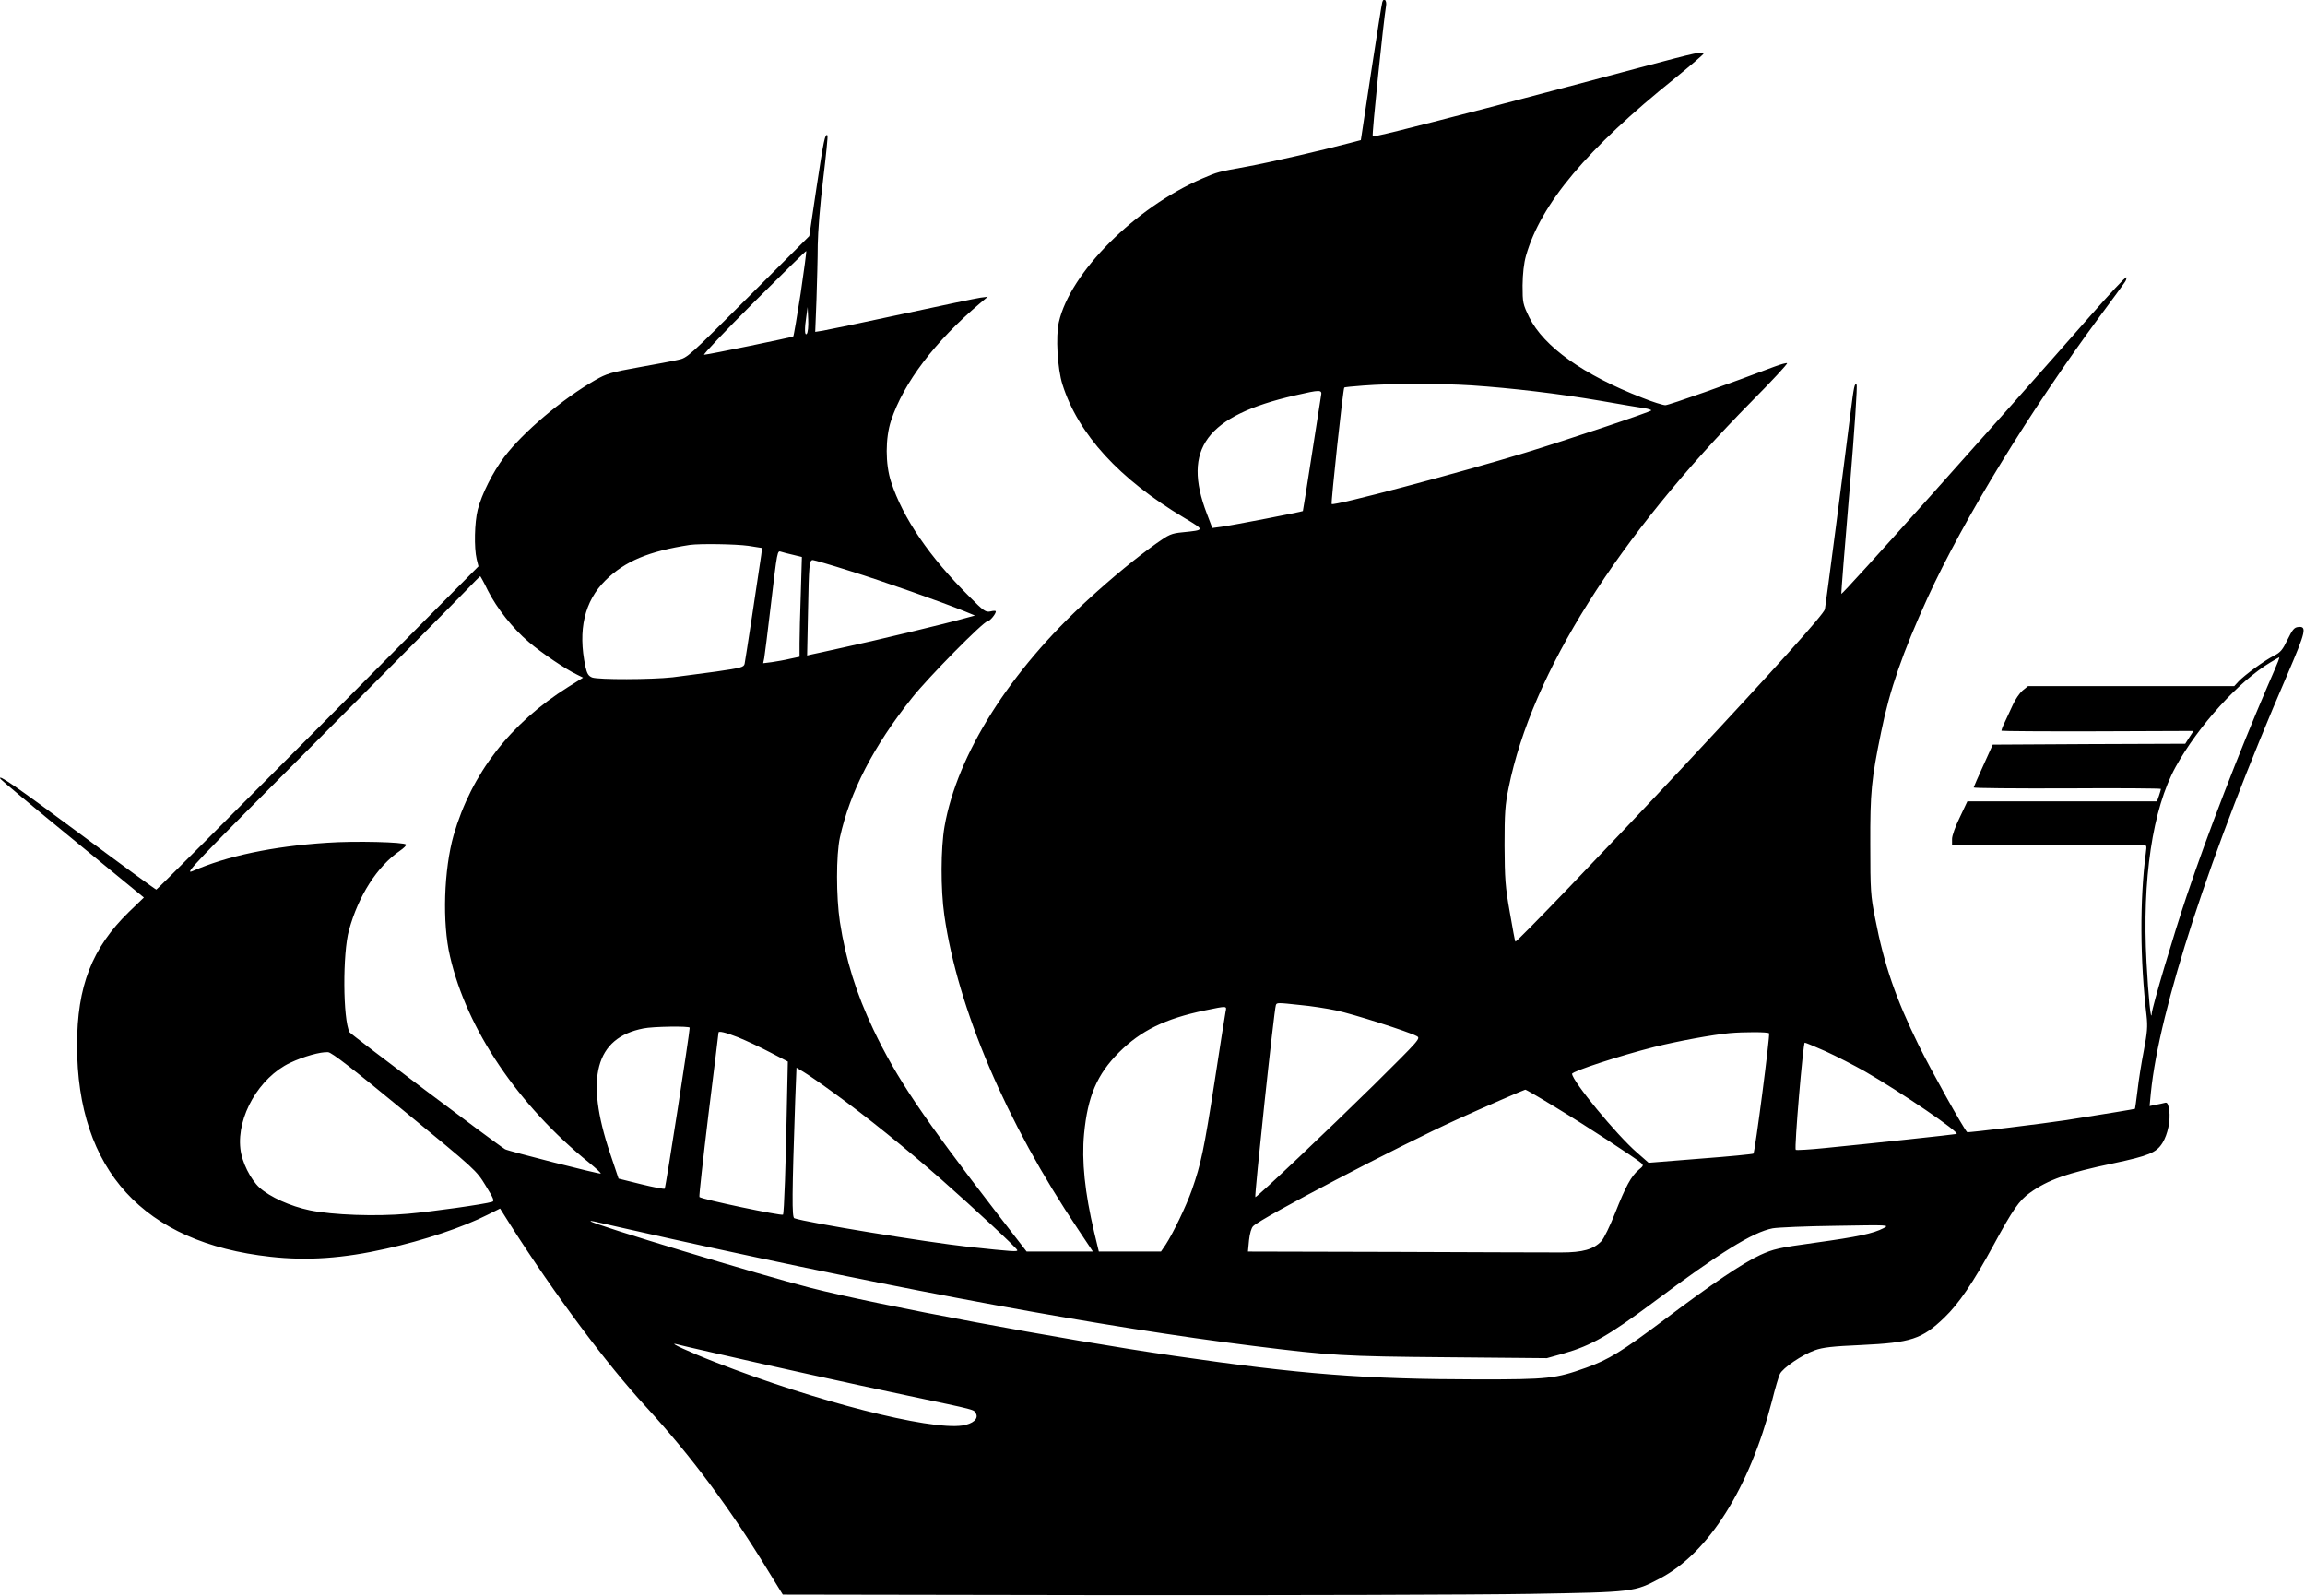
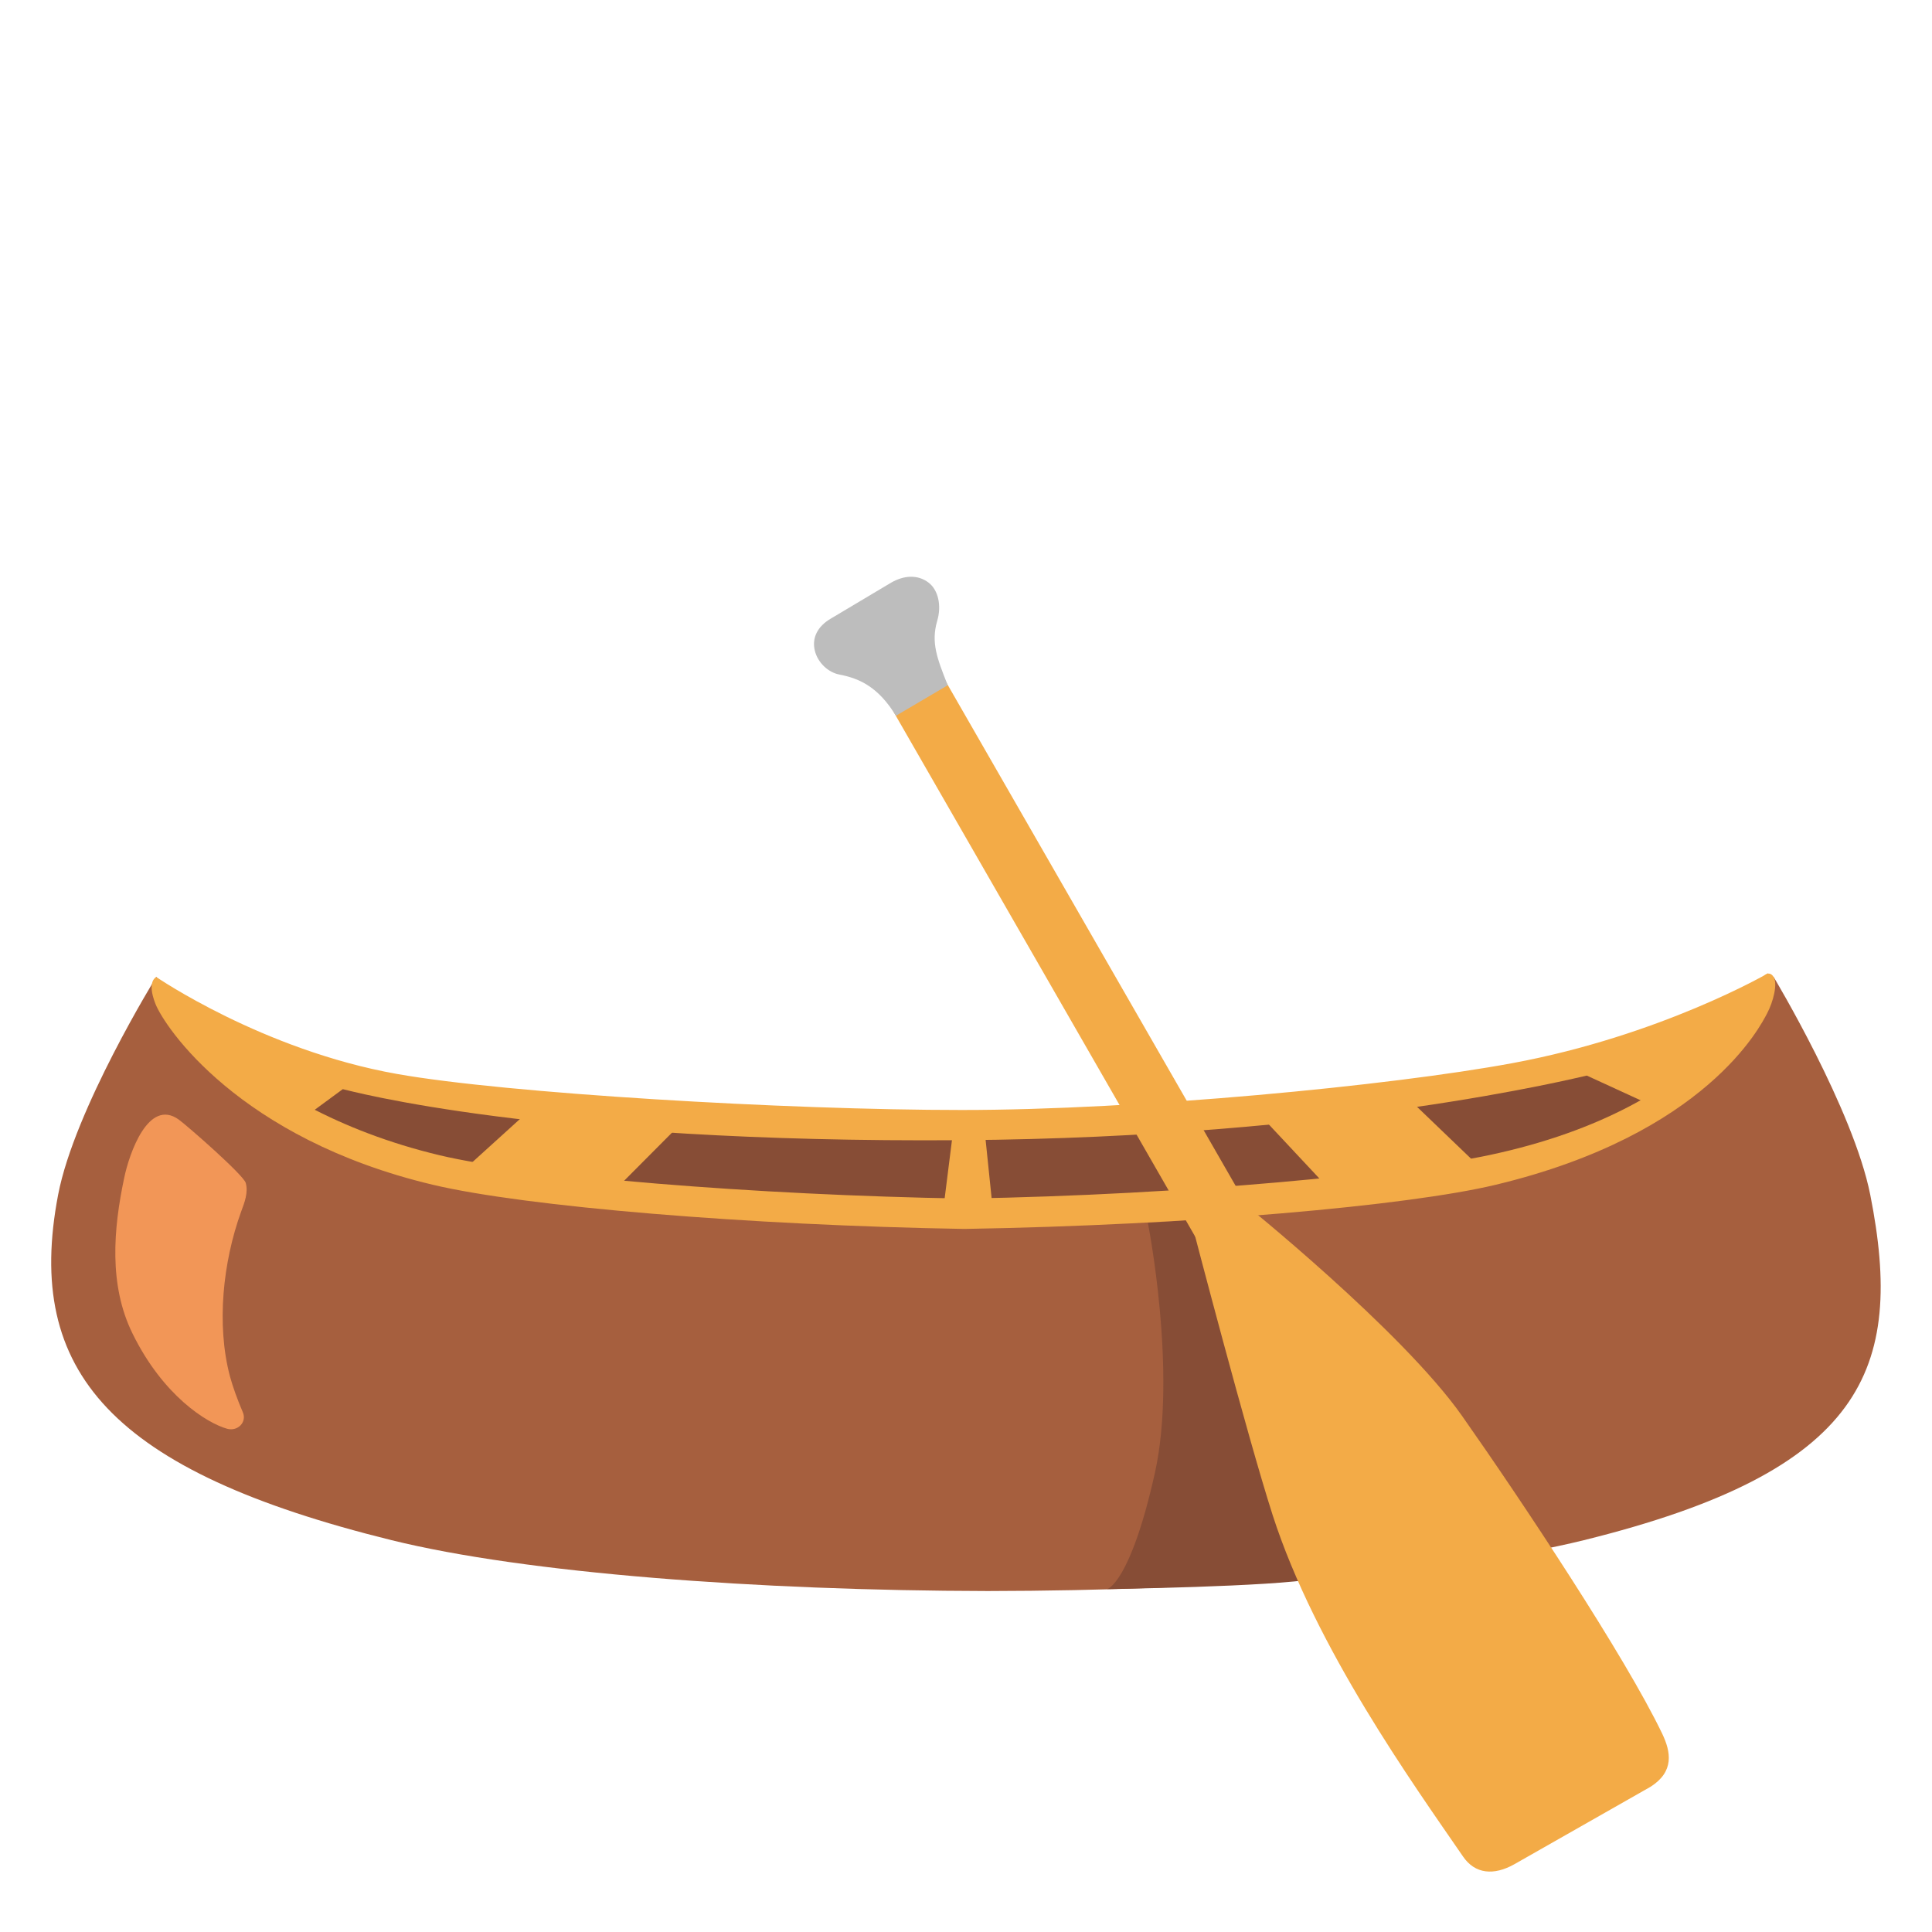
- <svg xmlns="http://www.w3.org/2000/svg" version="1.0" width="1280pt" height="886pt" viewBox="0 0 1280 886" preserveAspectRatio="xMidYMid meet">
-   <g transform="translate(0,886) scale(0.1,-0.1)" fill="#000000" stroke="none">
-     <path d="M7676 8848 c-3 -7 -30 -182 -62 -389 l-57 -377 -61 -16 c-159 -42 -445 -108 -571 -131 -165 -30 -161 -29 -250 -67 -372 -161 -732 -521 -795 -797 -18 -78 -8 -258 20 -346 87 -276 316 -526 677 -741 115 -69 115 -67 -11 -80 -61 -6 -75 -12 -145 -62 -111 -79 -240 -185 -378 -311 -434 -395 -728 -860 -798 -1261 -21 -120 -22 -347 -1 -493 74 -517 344 -1150 743 -1744 l82 -123 -184 0 -184 0 -164 212 c-414 537 -559 752 -687 1021 -95 200 -153 385 -186 598 -21 140 -21 371 0 468 56 255 187 508 400 775 89 113 398 426 420 426 12 0 46 40 46 55 0 4 -13 4 -29 0 -27 -6 -38 1 -118 82 -222 221 -368 434 -435 638 -32 98 -32 242 0 339 70 211 244 440 492 650 l45 38 -40 -5 c-22 -3 -218 -44 -435 -91 -217 -47 -415 -88 -439 -92 l-44 -7 7 179 c3 98 7 235 7 304 1 71 13 228 30 364 16 132 27 242 24 244 -13 13 -21 -26 -60 -284 l-41 -275 -338 -338 c-329 -329 -340 -339 -390 -349 -28 -7 -127 -25 -221 -42 -151 -27 -177 -35 -240 -71 -182 -104 -401 -289 -505 -427 -63 -83 -125 -206 -147 -292 -18 -71 -21 -211 -6 -275 l10 -40 -891 -898 c-490 -493 -894 -897 -898 -897 -4 0 -193 138 -420 307 -365 271 -466 340 -445 307 3 -5 183 -156 401 -334 l395 -324 -83 -80 c-205 -200 -288 -412 -288 -741 0 -693 370 -1097 1074 -1174 204 -23 404 -9 643 45 209 46 426 119 564 189 l68 34 58 -92 c244 -383 534 -773 755 -1012 247 -269 466 -563 680 -915 l77 -125 1814 -3 c998 -1 2048 2 2334 7 580 10 579 10 723 86 270 141 497 502 622 985 17 69 37 136 44 150 16 34 124 107 194 132 45 16 98 22 257 29 278 13 338 33 462 152 81 78 158 191 273 402 108 199 143 249 202 291 100 72 206 110 464 164 197 42 239 59 273 114 29 47 45 125 37 180 -6 37 -11 46 -24 42 -9 -2 -32 -8 -51 -11 l-34 -7 7 73 c46 463 328 1329 758 2323 103 240 110 270 60 264 -22 -2 -32 -15 -59 -70 -27 -56 -39 -71 -75 -89 -52 -26 -163 -107 -197 -143 l-24 -26 -573 0 -572 0 -31 -25 c-16 -14 -40 -49 -53 -78 -13 -29 -33 -72 -45 -97 -12 -24 -20 -46 -18 -48 2 -2 243 -4 535 -3 l531 2 -23 -35 -23 -36 -534 -2 -535 -3 -52 -115 c-29 -63 -53 -119 -54 -123 0 -4 234 -6 520 -5 286 2 520 0 520 -3 0 -3 -5 -20 -11 -38 l-11 -31 -526 0 -527 0 -42 -89 c-24 -48 -43 -102 -43 -119 l0 -32 513 -2 c281 -1 525 -1 541 -1 28 1 28 1 22 -45 -34 -259 -32 -595 4 -901 7 -61 4 -94 -15 -195 -13 -66 -29 -166 -35 -221 -7 -55 -13 -101 -14 -102 -1 -2 -160 -28 -381 -63 -116 -18 -547 -71 -551 -67 -20 19 -203 348 -269 482 -127 259 -192 446 -242 705 -25 126 -27 154 -27 410 -1 292 6 361 60 624 48 237 120 443 258 746 201 438 567 1036 960 1568 67 90 127 172 134 183 8 10 12 23 10 29 -2 6 -93 -92 -203 -217 -525 -598 -1374 -1547 -1380 -1541 -1 2 19 262 46 578 28 337 44 579 39 584 -11 11 -15 -9 -34 -159 -35 -281 -137 -1062 -142 -1088 -6 -28 -277 -329 -784 -872 -445 -476 -929 -980 -935 -974 -2 2 -16 76 -31 164 -25 140 -28 186 -29 370 0 180 3 226 23 322 128 635 604 1390 1349 2144 112 113 200 208 197 212 -3 3 -36 -6 -73 -20 -231 -88 -583 -213 -603 -213 -13 0 -71 18 -128 41 -327 127 -547 284 -628 447 -35 73 -37 80 -37 177 1 66 7 122 19 165 83 289 337 592 829 987 86 70 157 131 157 135 0 15 -34 8 -349 -76 -329 -88 -485 -129 -861 -228 -470 -122 -622 -160 -627 -154 -6 5 60 642 74 724 5 31 -13 48 -21 20z m-3230 -1618 c-20 -128 -38 -235 -41 -238 -5 -5 -471 -101 -495 -102 -8 0 115 130 275 290 159 159 291 288 292 286 2 -2 -12 -108 -31 -236z m34 -224 c-12 -12 -13 29 -2 100 l7 49 3 -69 c2 -39 -2 -74 -8 -80z m3692 -286 c223 -15 485 -46 718 -86 113 -20 222 -38 243 -41 20 -3 37 -9 37 -12 0 -7 -471 -165 -700 -235 -367 -112 -1063 -297 -1075 -285 -5 6 63 640 70 647 1 2 50 7 106 11 155 12 428 12 601 1z m-836 -57 c-3 -16 -26 -165 -52 -333 -26 -168 -48 -306 -49 -308 -4 -4 -390 -79 -451 -87 l-52 -7 -30 79 c-139 361 -3 544 488 657 143 33 153 33 146 -1z m-3180 -834 l76 -12 -5 -41 c-18 -125 -88 -584 -92 -602 -4 -19 -19 -23 -157 -43 -84 -11 -193 -26 -243 -32 -117 -13 -412 -14 -447 -1 -21 9 -28 21 -37 60 -43 203 -6 364 112 480 108 106 240 161 467 196 57 8 255 5 326 -5z m248 -50 l49 -12 -6 -201 c-4 -111 -7 -235 -7 -277 l0 -76 -52 -11 c-29 -7 -75 -15 -102 -19 l-48 -6 6 29 c3 16 19 146 36 289 37 313 36 308 58 301 9 -3 39 -11 66 -17z m317 -90 c181 -56 509 -172 637 -224 l56 -23 -55 -15 c-94 -27 -497 -124 -669 -161 -91 -20 -175 -39 -187 -41 l-21 -5 5 243 c5 264 7 287 27 287 7 0 100 -27 207 -61z m-2012 -108 c50 -99 139 -211 227 -286 73 -62 205 -151 266 -180 l36 -18 -83 -52 c-322 -202 -537 -481 -636 -823 -54 -190 -64 -487 -20 -673 93 -405 379 -828 773 -1146 38 -31 67 -58 64 -60 -5 -5 -514 125 -531 135 -54 33 -857 638 -864 650 -37 71 -39 438 -3 567 53 192 156 353 282 440 22 15 38 31 35 35 -9 14 -283 21 -440 10 -303 -20 -556 -74 -745 -157 -51 -22 0 32 696 729 413 414 783 788 824 831 40 42 75 77 77 77 1 0 21 -35 42 -79z m9942 -393 c-5 -13 -32 -77 -61 -143 -157 -365 -330 -812 -447 -1160 -70 -207 -192 -617 -194 -653 -4 -54 -19 94 -29 284 -25 461 33 851 162 1086 126 228 351 476 528 581 25 15 46 27 47 27 1 0 -1 -10 -6 -22z m-5430 -1909 c57 -5 147 -19 199 -30 94 -20 399 -117 446 -142 25 -13 21 -16 -238 -273 -249 -245 -640 -616 -657 -622 -7 -2 104 1039 114 1066 5 15 7 15 136 1z m-415 -36 c-3 -16 -31 -190 -61 -388 -59 -380 -76 -459 -126 -602 -33 -93 -104 -240 -146 -305 l-26 -38 -172 0 -173 0 -26 108 c-52 220 -70 396 -56 545 20 210 72 331 194 453 121 121 256 187 476 233 126 26 123 26 116 -6z m-2976 -90 c0 -28 -133 -889 -139 -894 -3 -3 -62 8 -131 25 l-125 31 -47 140 c-141 419 -82 642 185 694 52 11 257 14 257 4z m268 -53 c42 -17 122 -54 177 -83 l100 -52 -4 -181 c-7 -396 -17 -663 -23 -669 -8 -8 -451 85 -464 98 -3 3 20 208 50 457 31 248 56 453 56 456 0 10 37 2 108 -26z m5726 22 c6 -10 -78 -660 -87 -668 -3 -3 -135 -16 -294 -28 l-288 -23 -65 57 c-115 100 -359 397 -360 437 0 14 266 101 456 149 128 32 323 68 419 77 79 7 214 7 219 -1z m314 -100 c59 -27 157 -77 217 -111 200 -115 532 -341 510 -348 -11 -3 -475 -53 -729 -78 -87 -9 -161 -13 -164 -10 -9 9 41 595 50 595 5 0 57 -22 116 -48z m-7891 -334 c395 -324 398 -327 450 -412 45 -73 50 -86 35 -90 -40 -13 -338 -55 -467 -66 -178 -16 -417 -7 -544 19 -110 23 -222 74 -280 126 -50 46 -98 142 -106 215 -21 180 105 397 276 478 74 35 169 62 211 59 20 -1 141 -95 425 -329z m2386 101 c177 -128 399 -307 597 -481 186 -164 413 -375 419 -390 3 -10 -26 -8 -269 18 -236 26 -902 135 -969 159 -14 5 -13 132 5 658 l7 178 40 -24 c22 -13 99 -66 170 -118z m4012 -82 c165 -100 433 -275 467 -304 16 -14 15 -17 -13 -40 -41 -35 -71 -90 -130 -239 -28 -71 -62 -141 -76 -156 -44 -46 -104 -63 -223 -63 -58 0 -473 1 -922 3 l-818 2 6 63 c4 37 13 69 23 78 45 46 808 445 1131 592 145 66 370 164 380 166 3 1 82 -45 175 -102z m-4915 -727 c1301 -288 2403 -491 3230 -594 433 -54 498 -58 1078 -63 l552 -5 93 26 c156 45 251 100 502 287 367 274 549 387 659 408 28 5 186 12 351 14 295 5 299 5 265 -13 -58 -30 -142 -48 -380 -81 -204 -28 -232 -35 -305 -68 -99 -46 -268 -160 -531 -358 -239 -179 -311 -223 -436 -268 -171 -61 -209 -65 -600 -65 -629 1 -981 28 -1688 131 -627 91 -1647 282 -2021 378 -273 70 -1203 351 -1219 369 -3 3 6 2 20 -1 14 -4 207 -47 430 -97z m240 -634 c331 -76 730 -164 1075 -237 383 -81 362 -75 375 -99 15 -29 -18 -57 -76 -66 -184 -27 -818 135 -1370 351 -149 58 -267 113 -219 101 11 -3 108 -26 215 -50z" />
+ <svg xmlns="http://www.w3.org/2000/svg" width="800px" height="800px" viewBox="0 0 128 128" aria-hidden="true" role="img" class="iconify iconify--noto" preserveAspectRatio="xMidYMid meet">
+   <path d="M117.14 64.48s-7.12 4.14-16.96 5.96c-8.1 1.5-24.81 3.1-36.45 3.1s-30.2-1.1-37.44-2.39c-8.89-1.58-15.95-6.43-15.95-6.43s-3.43 12.46 15.24 16.3c16.74 3.44 47.16 6.51 74.67 0c23.09-5.47 16.89-16.54 16.89-16.54z" fill="#f3ab47">
+ 
+ </path>
+   <path d="M123.91 79.16c-1.12-5.65-6.4-14.43-6.4-14.43s-3.49 8.24-17.86 12.15c-5.61 1.52-20.78 3.29-35.76 3.53c-14.98-.24-29.37-1.38-34.98-2.9c-14.38-3.91-18.56-12.78-18.56-12.78s-5.42 8.77-6.5 14.43C1.6 90.93 7.44 97.47 25.94 102.04c8.87 2.19 24.2 3.34 39.5 3.37c15.3-.02 30.63-1.18 39.5-3.37c18.52-4.58 21.27-11.26 18.97-22.88z" fill="#a65f3e">
+ 
+ </path>
+   <path d="M16.28 78.37c.18.64-.08 1.3-.31 1.92c-1.2 3.32-1.64 7.46-.74 10.88c.19.71.52 1.61.86 2.4c.28.66-.35 1.28-1.04 1.09c-1.35-.38-4.25-2.19-6.27-6.31c-1.58-3.21-1.27-6.92-.55-10.32c.33-1.59 1.6-5.31 3.62-3.85c.55.4 4.27 3.65 4.43 4.19z" fill="#f29657">
+ 
+ </path>
+   <path d="M76.05 81.02s1.95 9.84.47 16.54c-1.63 7.33-3.16 7.72-3.16 7.72s10.96-.15 13.8-.69l-7.4-23.82l-3.71.25z" fill="#874d36">
+ 
+ </path>
+   <path d="M63.74 75.54c-28.01.21-40.62-3.3-41.03-3.38l-2.79 2.05s10.84 6.05 44.14 6.05s45.47-6.98 45.47-6.98l-4.4-2.02c-.6.12-16.36 4.09-41.39 4.28z" fill="#874d36">
+ 
+ </path>
+   <path d="M100.33 123.51l9.02-5.13c1.59-1.01 1.35-2.31.78-3.51c-2.46-5.13-9.29-15.41-13.27-21.07c-4.01-5.69-14.59-14.18-14.59-14.18l-3.22 1.79s3.56 13.66 5.27 18.98c2.84 8.8 9.29 17.78 12.61 22.61c.8 1.17 2.05 1.27 3.4.51z" fill="#f3ab47">
+ 
+ </path>
+   <path fill="none" stroke="#f3ab47" stroke-width="4" stroke-miterlimit="10" d="M59.76 44.12l42.87 74.59">
+ 
+ </path>
+   <path d="M62.79 45.4l-3.43 2.02c-1.17-1.9-2.4-2.47-3.75-2.73c-.74-.14-1.44-.79-1.63-1.6c-.19-.81.16-1.58 1.07-2.11l3.96-2.36c.86-.51 1.79-.57 2.51-.02c.63.48.88 1.51.57 2.54c-.41 1.43-.02 2.45.7 4.26z" fill="#bdbdbd">
+ 
+ </path>
+   <path d="M117.51 64.73c-.28-.45-.63-.09-.63-.09c-.03.09-3.08 8.68-18.22 11.89c-5.72 1.21-19.86 2.63-34.76 2.88c-13.9-.23-28.84-1.46-34.77-2.87c-13.57-3.24-18.61-11.72-18.78-11.8c0 0-.65.25-.05 1.77s5.51 8.92 18.36 11.98c6.15 1.46 20.95 2.69 35.23 2.93c15.06-.25 29.4-1.54 35.18-2.92c14-3.35 17.58-10.56 18-11.35s.71-1.97.44-2.42z" fill="#f3ab47">
+ 
+ </path>
+   <g fill="#f3ab47">
+     <path d="M65.72 79.6h-3.16l.56-4.46h2.14z">
+ 
+ </path>
+     <path d="M40.8 78.78l-10.37-1l4.6-4.17l10.13.79z">
+ 
+ </path>
+     <path d="M87.9 78.6l9.67-1.73l-4.22-4.05l-9.94.98z">
+ 
+ </path>
  </g>
</svg>
